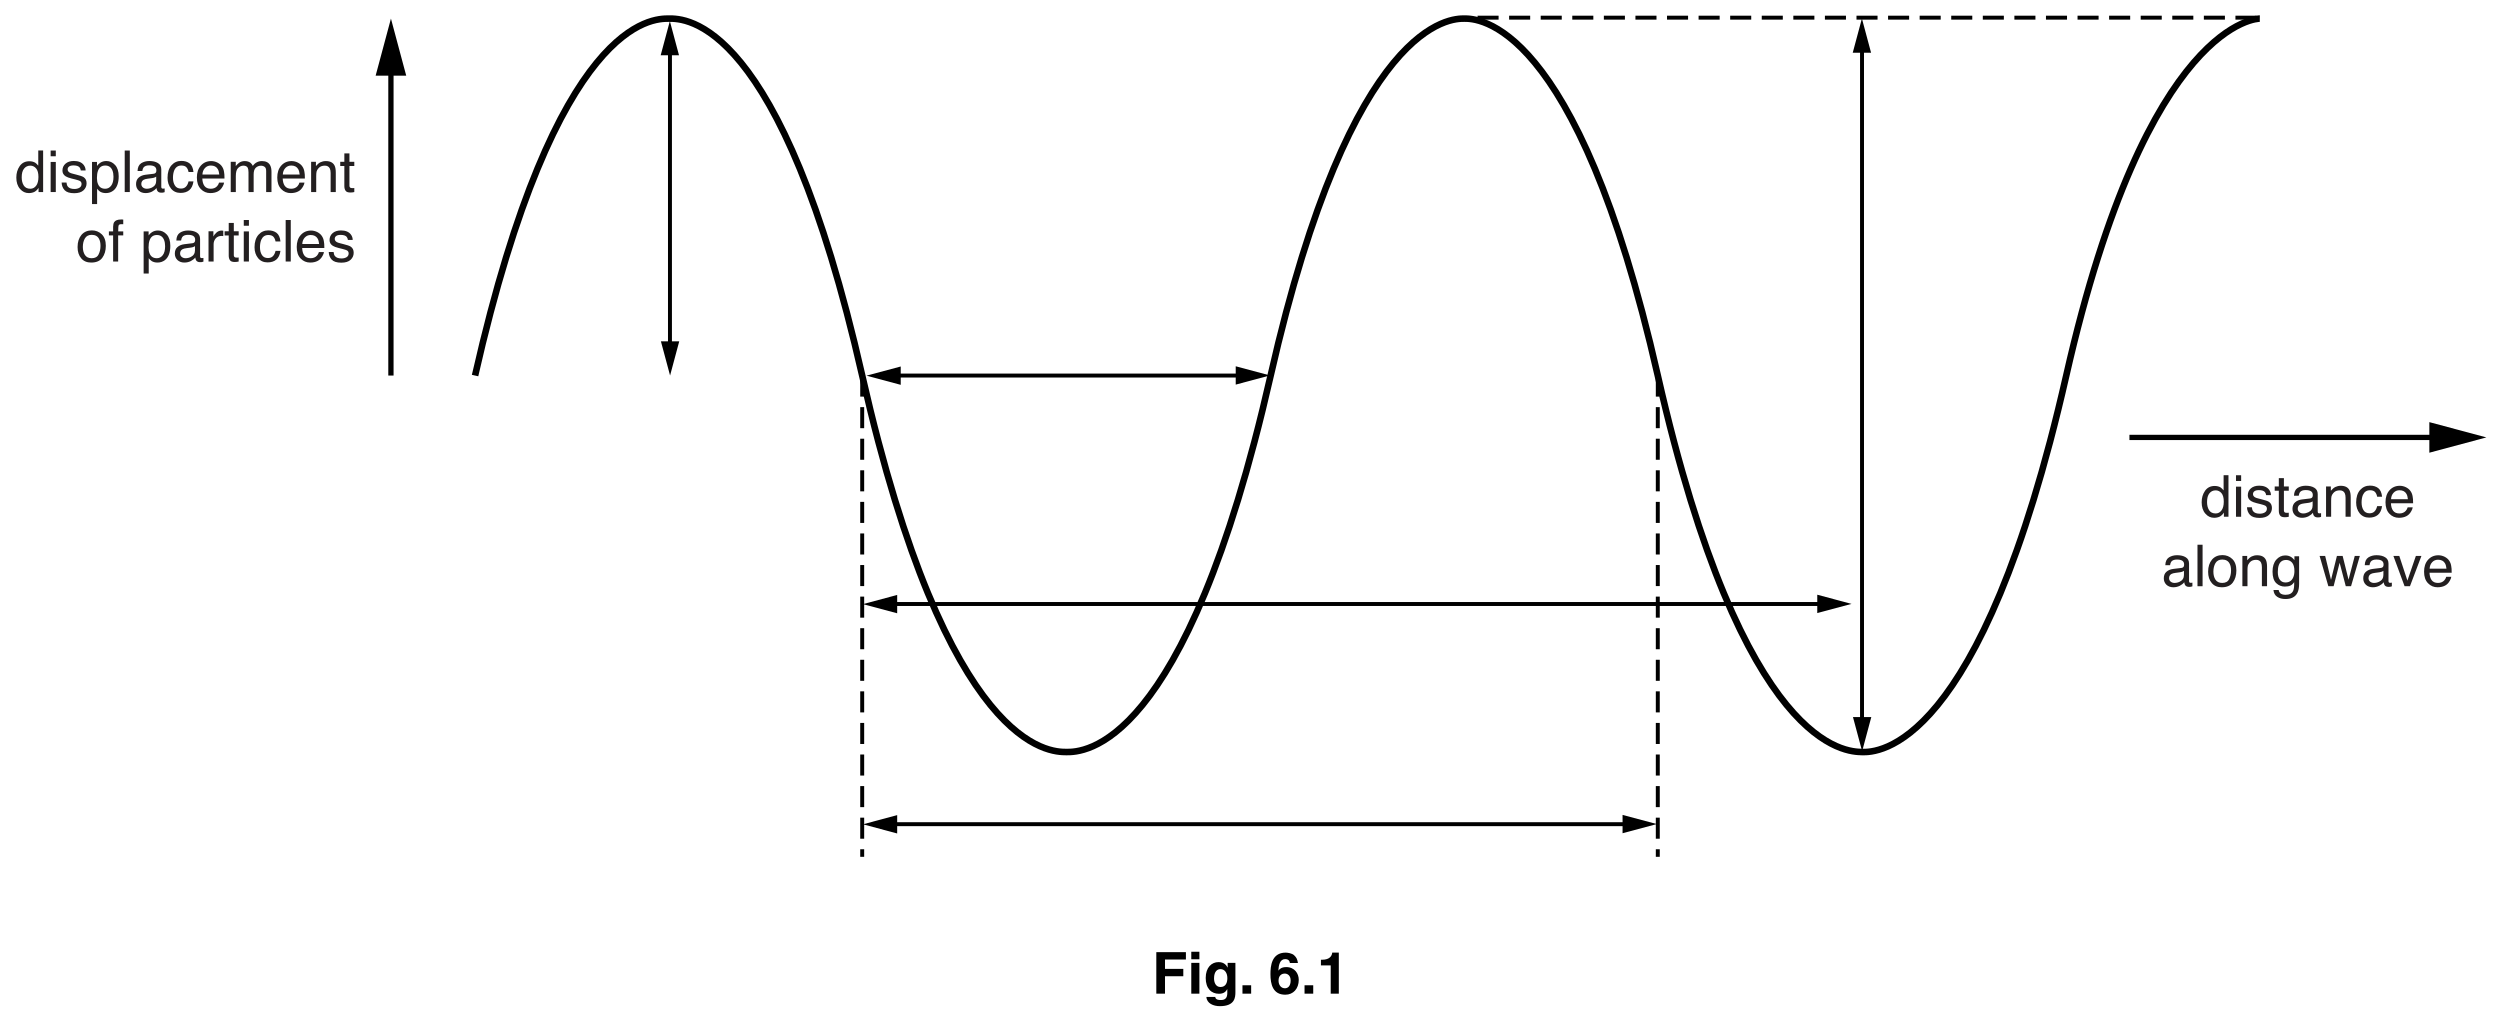
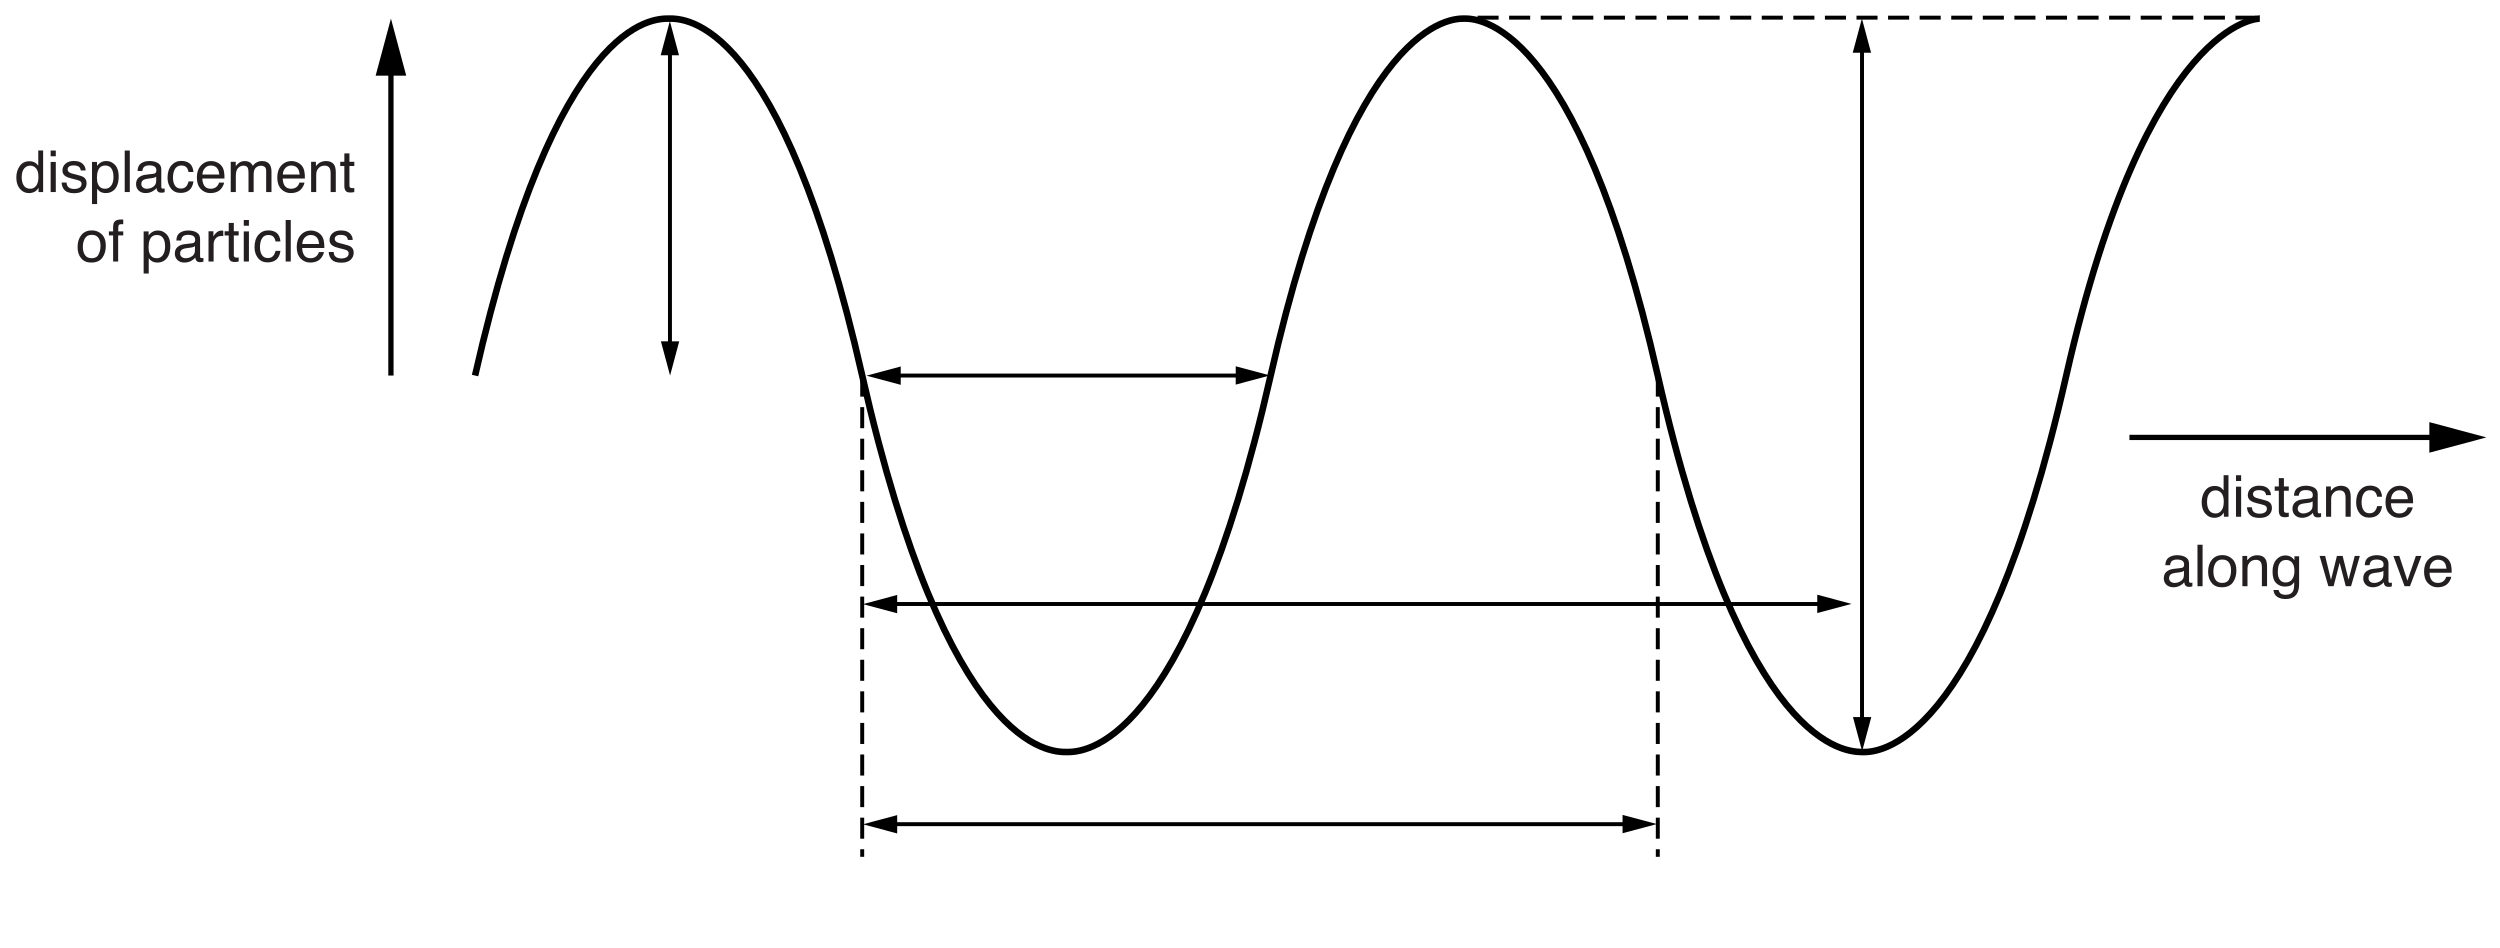
- <svg xmlns="http://www.w3.org/2000/svg" xmlns:xlink="http://www.w3.org/1999/xlink" data-id="0625_2016FM_42_q06a_fig6-1" data-width-mm="167.57" data-height-mm="68.62" data-measure="false" data-source="0625/42 FM 2016 p9" version="1.1" width="475" height="194.5" viewBox="0 0 475 194.5">
+ <svg xmlns="http://www.w3.org/2000/svg" xmlns:xlink="http://www.w3.org/1999/xlink" data-id="0625_2016FM_42_q06a_fig6-1" data-width-mm="167.57" data-height-mm="63.53" data-measure="false" data-source="0625/42 FM 2016 p9" version="1.1" width="475" height="180.098" viewBox="0 0 475 180.098">
  <defs>
    <clipPath id="clip_1">
-       <path transform="matrix(1,0,0,-1,-60,756.5)" d="M60 562H535V756.5H60Z" />
+       <path transform="matrix(1,0,0,-1,-59.999,756.499)" d="M60 576.401H535V756.5H60Z" />
    </clipPath>
    <clipPath id="clip_2">
-       <path transform="matrix(1,0,0,-1,-60,756.5)" d="M0 0H595.22V842H0Z" />
+       <path transform="matrix(1,0,0,-1,-59.999,756.499)" d="M0 0H595.22V842H0Z" />
    </clipPath>
    <path id="font_3_71" d="M.120 .255C.120 .199 .131 .152 .155 .114 .179 .076 .217 .057 .270 .057 .310 .057 .344 .075 .370 .110 .396 .145 .409 .195 .409 .261 .409 .327 .396 .376 .369 .408 .342 .440 .308 .456 .269 .456 .224 .456 .188 .439 .161 .405 .133 .371 .120 .321 .120 .255M.252 .532C.292 .532 .326 .523 .353 .507 .368 .497 .386 .480 .406 .456V.718H.490V0H.411V.072C.391 .040 .366 .017 .338 .002 .310-.011 .278-.018 .242-.018 .184-.018 .133 .005 .091 .054 .048 .103 .027 .169 .027 .250 .027 .326 .046 .392 .085 .448 .124 .504 .180 .532 .252 .532Z" />
    <path id="font_3_76" d="M.064 .520H.153V0H.064V.520M.064 .717H.153V.618H.064V.717Z" />
    <path id="font_3_86" d="M.116 .164C.119 .134 .126 .112 .138 .096 .160 .067 .199 .053 .253 .053 .286 .053 .315 .060 .339 .074 .364 .089 .376 .111 .376 .140 .376 .163 .367 .180 .347 .192 .334 .199 .309 .207 .271 .217L.202 .234C.157 .245 .124 .258 .103 .271 .065 .295 .046 .328 .046 .370 .046 .420 .064 .460 .100 .491 .135 .521 .183 .537 .244 .537 .322 .537 .379 .513 .414 .467 .436 .438 .446 .406 .446 .373H.363C.361 .392 .354 .410 .342 .426 .322 .449 .287 .460 .237 .460 .204 .460 .178 .454 .161 .441 .144 .429 .136 .412 .136 .391 .136 .369 .147 .351 .169 .337 .182 .329 .202 .322 .227 .316L.285 .301C.348 .286 .391 .271 .412 .257 .446 .234 .463 .199 .463 .151 .463 .104 .446 .064 .410 .030 .375-.003 .321-.020 .249-.020 .171-.020 .116-.002 .084 .032 .051 .068 .034 .111 .032 .164H.116M.246 .536V.536Z" />
    <path id="font_3_83" d="M.285 .057C.326 .057 .360 .074 .387 .109 .414 .143 .428 .195 .428 .264 .428 .306 .422 .342 .410 .372 .387 .430 .345 .458 .285 .458 .224 .458 .182 .428 .160 .367 .148 .334 .142 .292 .142 .242 .142 .202 .148 .167 .160 .139 .182 .084 .224 .057 .285 .057M.057 .520H.143V.451C.160 .475 .179 .493 .200 .506 .230 .526 .265 .536 .305 .536 .364 .536 .414 .513 .456 .467 .497 .422 .518 .357 .518 .272 .518 .158 .488 .076 .428 .027 .390-.003 .347-.018 .296-.018 .257-.018 .224-.009 .197 .007 .182 .016 .164 .033 .145 .057V-.208H.057V.520Z" />
    <path id="font_3_79" d="M.066 .717H.154V0H.066V.717Z" />
    <path id="font_3_68" d="M.131 .139C.131 .114 .141 .094 .159 .079 .178 .064 .200 .057 .225 .057 .256 .057 .286 .064 .315 .078 .364 .102 .388 .141 .388 .195V.266C.377 .258 .364 .252 .347 .247 .330 .243 .313 .239 .297 .238L.244 .231C.212 .227 .188 .221 .172 .212 .145 .197 .131 .172 .131 .139M.344 .316C.364 .319 .378 .327 .385 .342 .389 .350 .391 .361 .391 .376 .391 .406 .380 .427 .359 .441 .337 .455 .307 .461 .267 .461 .221 .461 .189 .449 .169 .424 .159 .410 .152 .390 .148 .363H.066C.068 .427 .089 .472 .129 .498 .169 .523 .216 .536 .269 .536 .331 .536 .381 .524 .419 .500 .457 .477 .476 .441 .476 .391V.089C.476 .080 .478 .073 .482 .067 .485 .062 .493 .059 .505 .059 .509 .059 .514 .059 .519 .060 .523 .060 .529 .061 .534 .062V-.002C.520-.006 .510-.009 .503-.010 .496-.011 .486-.011 .474-.011 .443-.011 .421-.000 .408 .020 .401 .032 .395 .048 .393 .069 .375 .045 .349 .025 .315 .007 .282-.009 .245-.018 .205-.018 .156-.018 .116-.003 .086 .025 .055 .055 .040 .092 .040 .136 .040 .185 .055 .223 .085 .249 .115 .276 .155 .293 .204 .299L.344 .316M.271 .536V.536Z" />
    <path id="font_3_70" d="M.266 .538C.325 .538 .372 .523 .409 .495 .446 .466 .469 .416 .476 .346H.391C.385 .378 .374 .405 .355 .427 .336 .448 .307 .458 .266 .458 .210 .458 .170 .431 .145 .377 .130 .341 .122 .298 .122 .246 .122 .193 .133 .149 .155 .114 .177 .078 .212 .060 .260 .060 .296 .060 .325 .071 .346 .093 .368 .115 .382 .146 .391 .184H.476C.466 .115 .442 .064 .403 .032 .364 .000 .314-.015 .253-.015 .185-.015 .130 .009 .089 .059 .049 .109 .028 .171 .028 .246 .028 .338 .051 .410 .095 .461 .140 .512 .197 .538 .266 .538M.252 .536V.536Z" />
    <path id="font_3_72" d="M.282 .535C.319 .535 .355 .526 .390 .509 .424 .491 .451 .469 .469 .441 .487 .415 .499 .384 .504 .349 .510 .325 .512 .286 .512 .233H.129C.131 .180 .143 .137 .166 .105 .190 .073 .226 .057 .275 .057 .321 .057 .358 .072 .385 .102 .401 .120 .412 .140 .418 .163H.505C.503 .143 .495 .122 .482 .099 .469 .075 .455 .056 .439 .041 .412 .015 .379-.001 .340-.010 .319-.015 .295-.018 .268-.018 .203-.018 .148 .005 .103 .052 .057 .099 .035 .166 .035 .251 .035 .335 .057 .404 .103 .456 .149 .508 .208 .535 .282 .535M.422 .303C.418 .341 .410 .372 .397 .395 .373 .437 .333 .458 .276 .458 .236 .458 .202 .444 .175 .415 .147 .385 .133 .348 .131 .303H.422M.273 .536V.536Z" />
    <path id="font_3_80" d="M.064 .523H.151V.449C.172 .474 .191 .493 .208 .505 .236 .525 .269 .535 .306 .535 .348 .535 .381 .524 .407 .504 .421 .492 .434 .475 .446 .452 .465 .480 .488 .501 .515 .514 .541 .528 .571 .535 .604 .535 .674 .535 .722 .509 .747 .458 .761 .431 .768 .394 .768 .348V0H.676V.363C.676 .398 .668 .422 .650 .435 .633 .448 .611 .455 .586 .455 .552 .455 .522 .443 .497 .420 .472 .397 .460 .358 .460 .304V0H.371V.341C.371 .377 .366 .403 .358 .419 .345 .443 .320 .456 .283 .456 .250 .456 .220 .443 .193 .417 .165 .391 .152 .345 .152 .277V0H.064V.523Z" />
    <path id="font_3_81" d="M.064 .523H.147V.449C.172 .479 .198 .501 .226 .515 .254 .528 .284 .535 .318 .535 .393 .535 .443 .509 .469 .457 .483 .429 .490 .388 .490 .335V0H.401V.329C.401 .361 .396 .387 .387 .407 .371 .439 .343 .456 .302 .456 .281 .456 .264 .453 .250 .449 .226 .442 .205 .428 .187 .406 .172 .389 .163 .371 .158 .353 .154 .334 .152 .308 .152 .274V0H.064V.523M.270 .536V.536Z" />
    <path id="font_3_87" d="M.082 .667H.170V.523H.254V.450H.170V.110C.170 .092 .177 .079 .189 .073 .196 .070 .207 .068 .223 .068 .227 .068 .232 .068 .237 .068 .242 .068 .247 .069 .254 .070V0C.244-.003 .233-.005 .222-.006 .211-.008 .200-.008 .187-.008 .146-.008 .118 .001 .104 .022 .089 .043 .082 .070 .082 .104V.450H.011V.523H.082V.667Z" />
    <path id="font_3_82" d="M.271 .057C.330 .057 .370 .079 .391 .123 .413 .167 .424 .216 .424 .270 .424 .319 .416 .359 .400 .389 .376 .437 .333 .461 .272 .461 .219 .461 .180 .441 .155 .400 .131 .359 .119 .310 .119 .252 .119 .196 .131 .150 .155 .113 .180 .076 .218 .057 .271 .057M.275 .538C.342 .538 .399 .515 .446 .470 .492 .425 .516 .359 .516 .272 .516 .188 .495 .118 .454 .063 .413 .008 .349-.018 .263-.018 .191-.018 .134 .005 .092 .054 .049 .103 .028 .168 .028 .250 .028 .338 .051 .407 .095 .460 .140 .512 .200 .538 .275 .538M.272 .536V.536Z" />
    <path id="font_3_73" d="M.086 .602C.087 .638 .094 .665 .105 .681 .125 .711 .165 .726 .224 .726 .229 .726 .235 .726 .241 .726 .247 .725 .253 .725 .261 .724V.644C.252 .644 .245 .645 .241 .645 .237 .645 .233 .645 .229 .645 .203 .645 .187 .638 .182 .625 .176 .611 .174 .576 .174 .520H.261V.451H.173V0H.086V.451H.013V.520H.086V.602Z" />
    <path id="font_3_3" d="" />
    <path id="font_3_85" d="M.066 .523H.150V.432C.157 .450 .173 .471 .200 .497 .227 .522 .258 .535 .292 .535 .294 .535 .297 .534 .301 .534 .305 .534 .311 .533 .321 .532V.439C.316 .440 .311 .441 .306 .441 .302 .442 .297 .442 .292 .442 .248 .442 .214 .428 .190 .399 .166 .370 .154 .337 .154 .300V0H.066V.523Z" />
    <clipPath id="clip_4">
-       <path transform="matrix(1,0,0,-1,-59.999,756.5)" d="M62.804 753.59H532.415V593.704H62.804Z" />
+       <path transform="matrix(1,0,0,-1,-59.999,756.499)" d="M62.804 753.59H532.415V593.704H62.804Z" />
    </clipPath>
    <path id="font_3_74" d="M.249 .532C.290 .532 .325 .522 .356 .501 .373 .490 .389 .473 .407 .451V.518H.488V.042C.488-.024 .478-.076 .458-.115 .422-.186 .353-.221 .252-.221 .196-.221 .148-.209 .110-.183 .071-.158 .050-.119 .045-.065H.135C.139-.088 .147-.106 .160-.119 .180-.138 .211-.148 .254-.148 .321-.148 .365-.124 .386-.077 .399-.049 .404 .000 .403 .072 .386 .045 .365 .025 .340 .012 .315-.000 .282-.006 .242-.006 .185-.006 .135 .013 .093 .053 .051 .093 .029 .160 .029 .253 .029 .340 .051 .409 .093 .458 .136 .507 .188 .532 .249 .532M.407 .263C.407 .328 .393 .376 .367 .407 .340 .438 .306 .454 .265 .454 .203 .454 .160 .425 .138 .367 .126 .336 .120 .295 .120 .245 .120 .187 .132 .142 .156 .111 .179 .080 .212 .065 .252 .065 .315 .065 .360 .093 .385 .150 .400 .182 .407 .220 .407 .263M.259 .536V.536Z" />
    <path id="font_3_90" d="M.104 .523 .205 .110 .307 .523H.406L.508 .113 .615 .523H.703L.551 0H.460L.354 .405 .250 0H.159L.008 .523H.104Z" />
    <path id="font_3_89" d="M.107 .523 .247 .097 .393 .523H.489L.291 0H.198L.005 .523H.107Z" />
-     <path id="font_5_20" d="M.225 .301H.541V.428H.225V.590H.586V.717H.075V0H.225V.301Z" />
-     <path id="font_5_41" d="M.068 .532V0H.208V.532H.068M.208 .724H.068V.594H.208V.724Z" />
-     <path id="font_5_39" d="M.418 .532V.452H.416C.399 .487 .360 .545 .260 .545 .143 .545 .039 .455 .039 .271 .039 .086 .140-.002 .268-.002 .352-.002 .388 .036 .410 .077L.412 .075V.011C.412-.074 .376-.110 .301-.110 .220-.110 .209-.083 .203-.056H.051C.057-.169 .173-.216 .283-.216 .545-.216 .552-.063 .552 .028V.532H.418M.183 .263C.183 .386 .241 .424 .293 .424 .371 .424 .413 .354 .413 .268 .413 .196 .389 .115 .294 .115 .211 .115 .183 .195 .183 .263Z" />
-     <path id="font_5_4" d="M.213 .145H.063V0H.213V.145Z" />
-     <path id="font_5_1" d="" />
-     <path id="font_5_12" d="M.505 .530C.492 .604 .478 .625 .439 .663 .404 .698 .323 .709 .294 .709 .048 .709 .030 .473 .030 .338 .030 .161 .072-.018 .287-.018 .424-.018 .519 .085 .519 .240 .519 .346 .449 .459 .302 .459 .223 .459 .188 .426 .169 .400L.167 .402C.172 .494 .194 .597 .284 .597 .336 .597 .362 .570 .366 .530L.505 .530M.379 .228C.379 .132 .332 .093 .281 .093 .214 .093 .170 .148 .170 .225 .170 .314 .224 .347 .277 .347 .321 .347 .379 .318 .379 .228Z" />
-     <path id="font_5_7" d="M.068 .488H.237V0H.377V.709H.263C.259 .656 .223 .586 .088 .586H.068V.488Z" />
  </defs>
  <g clip-path="url(#clip_1)">
    <g clip-path="url(#clip_2)">
      <path transform="matrix(1,0,0,-1,429.365,3.534)" stroke-width="1.25" stroke-linecap="butt" stroke-miterlimit="4" stroke-linejoin="miter" fill="none" stroke="#000000" d="M0 0C0 0-21.312 .217-36.777-67.821-53.043-139.375-72.799-139.435-75.581-139.352-78.363-139.269-98.119-139.375-114.385-67.821-129.851 .217-148.923 .005-151.162 0-153.401-.005-172.474 .217-187.94-67.821-204.206-139.375-223.71-139.366-226.744-139.352-229.777-139.338-249.281-139.375-265.547-67.821-281.013 .217-299.212 .025-302.325 0-305.225-.023-323.637 .217-339.103-67.821" />
-       <path transform="matrix(1,0,0,-1,-60,756.5)" stroke-width=".75" stroke-linecap="butt" stroke-dasharray="4,2" stroke-miterlimit="4" stroke-linejoin="miter" fill="none" stroke="#000000" d="M223.818 685.144V593.705M374.98 685.144V593.705M340.733 753.144H488.86" />
+       <path transform="matrix(1,0,0,-1,-59.999,756.499)" stroke-width=".75" stroke-linecap="butt" stroke-dasharray="4,2" stroke-miterlimit="4" stroke-linejoin="miter" fill="none" stroke="#000000" d="M223.818 685.144V593.705M374.98 685.144V593.705M340.733 753.144H488.86" />
      <path transform="matrix(1,0,0,-1,127.292,66.036)" stroke-width=".75" stroke-linecap="butt" stroke-miterlimit="4" stroke-linejoin="miter" fill="none" stroke="#000000" d="M0 0V56.721" />
      <path transform="matrix(1,0,0,-1,129.014,10.504)" d="M0 0-1.743 6.504-3.486 0" />
      <path transform="matrix(1,0,0,-1,125.571,64.847)" d="M0 0 1.743-6.504 3.486 0" />
      <path transform="matrix(1,0,0,-1,235.976,71.355)" stroke-width=".75" stroke-linecap="butt" stroke-miterlimit="4" stroke-linejoin="miter" fill="none" stroke="#000000" d="M0 0H-66.027" />
      <path transform="matrix(1,0,0,-1,171.138,69.633)" d="M0 0-6.504-1.743 0-3.486" />
      <path transform="matrix(1,0,0,-1,234.787,73.077)" d="M0 0 6.504 1.743 0 3.486" />
      <path transform="matrix(1,0,0,-1,346.468,114.760)" stroke-width=".75" stroke-linecap="butt" stroke-miterlimit="4" stroke-linejoin="miter" fill="none" stroke="#000000" d="M0 0H-177.193" />
      <path transform="matrix(1,0,0,-1,170.464,113.039)" d="M0 0-6.504-1.743 0-3.486" />
      <path transform="matrix(1,0,0,-1,345.280,116.482)" d="M0 0 6.504 1.743 0 3.486" />
      <path transform="matrix(1,0,0,-1,353.784,8.832)" stroke-width=".75" stroke-linecap="butt" stroke-miterlimit="4" stroke-linejoin="miter" fill="none" stroke="#000000" d="M0 0V-128.595" />
      <path transform="matrix(1,0,0,-1,352.062,136.238)" d="M0 0 1.743-6.504 3.486 0" />
      <path transform="matrix(1,0,0,-1,355.505,10.021)" d="M0 0-1.743 6.504-3.486 0" />
-       <path transform="matrix(1,0,0,-1,309.475,156.594)" stroke-width=".75" stroke-linecap="butt" stroke-miterlimit="4" stroke-linejoin="miter" fill="none" stroke="#000000" d="M0 0H-140.2" />
-       <path transform="matrix(1,0,0,-1,170.464,154.873)" d="M0 0-6.504-1.743 0-3.486" />
-       <path transform="matrix(1,0,0,-1,308.287,158.316)" d="M0 0 6.504 1.743 0 3.486" />
+       <path transform="matrix(1,0,0,-1,309.475,156.593)" stroke-width=".75" stroke-linecap="butt" stroke-miterlimit="4" stroke-linejoin="miter" fill="none" stroke="#000000" d="M0 0H-140.2" />
+       <path transform="matrix(1,0,0,-1,170.464,154.872)" d="M0 0-6.504-1.743 0-3.486" />
+       <path transform="matrix(1,0,0,-1,308.287,158.315)" d="M0 0 6.504 1.743 0 3.486" />
      <path transform="matrix(1,0,0,-1,74.277,71.355)" stroke-width="1" stroke-linecap="butt" stroke-miterlimit="4" stroke-linejoin="miter" fill="none" stroke="#000000" d="M0 0V58.962" />
      <path transform="matrix(1,0,0,-1,77.182,14.374)" d="M0 0-2.903 10.841-5.811 0" />
      <use data-text="d" xlink:href="#font_3_71" transform="matrix(11,0,0,-11,2.804,36.489)" fill="#231f20" />
      <use data-text="i" xlink:href="#font_3_76" transform="matrix(11,0,0,-11,8.918,36.489)" fill="#231f20" />
      <use data-text="s" xlink:href="#font_3_86" transform="matrix(11,0,0,-11,11.358,36.489)" fill="#231f20" />
      <use data-text="p" xlink:href="#font_3_83" transform="matrix(11,0,0,-11,16.855,36.489)" fill="#231f20" />
      <use data-text="l" xlink:href="#font_3_79" transform="matrix(11,0,0,-11,22.969,36.489)" fill="#231f20" />
      <use data-text="a" xlink:href="#font_3_68" transform="matrix(11,0,0,-11,25.409,36.489)" fill="#231f20" />
      <use data-text="c" xlink:href="#font_3_70" transform="matrix(11,0,0,-11,31.523,36.489)" fill="#231f20" />
      <use data-text="e" xlink:href="#font_3_72" transform="matrix(11,0,0,-11,37.021,36.489)" fill="#231f20" />
      <use data-text="m" xlink:href="#font_3_80" transform="matrix(11,0,0,-11,43.134,36.489)" fill="#231f20" />
      <use data-text="e" xlink:href="#font_3_72" transform="matrix(11,0,0,-11,52.295,36.489)" fill="#231f20" />
      <use data-text="n" xlink:href="#font_3_81" transform="matrix(11,0,0,-11,58.409,36.489)" fill="#231f20" />
      <use data-text="t" xlink:href="#font_3_87" transform="matrix(11,0,0,-11,64.523,36.489)" fill="#231f20" />
      <use data-text="o" xlink:href="#font_3_82" transform="matrix(11,0,0,-11,14.431,49.689)" fill="#231f20" />
      <use data-text="f" xlink:href="#font_3_73" transform="matrix(11,0,0,-11,20.546,49.689)" fill="#231f20" />
      <use data-text="p" xlink:href="#font_3_83" transform="matrix(11,0,0,-11,26.663,49.689)" fill="#231f20" />
      <use data-text="a" xlink:href="#font_3_68" transform="matrix(11,0,0,-11,32.778,49.689)" fill="#231f20" />
      <use data-text="r" xlink:href="#font_3_85" transform="matrix(11,0,0,-11,38.893,49.689)" fill="#231f20" />
      <use data-text="t" xlink:href="#font_3_87" transform="matrix(11,0,0,-11,42.555,49.689)" fill="#231f20" />
      <use data-text="i" xlink:href="#font_3_76" transform="matrix(11,0,0,-11,45.612,49.689)" fill="#231f20" />
      <use data-text="c" xlink:href="#font_3_70" transform="matrix(11,0,0,-11,48.052,49.689)" fill="#231f20" />
      <use data-text="l" xlink:href="#font_3_79" transform="matrix(11,0,0,-11,53.551,49.689)" fill="#231f20" />
      <use data-text="e" xlink:href="#font_3_72" transform="matrix(11,0,0,-11,55.992,49.689)" fill="#231f20" />
      <use data-text="s" xlink:href="#font_3_86" transform="matrix(11,0,0,-11,62.107,49.689)" fill="#231f20" />
-       <path transform="matrix(1,0,0,-1,463.556,83.111)" stroke-width="1" stroke-linecap="butt" stroke-miterlimit="4" stroke-linejoin="miter" fill="none" stroke="#000000" d="M0 0H-58.963" />
+       <path transform="matrix(1,0,0,-1,463.556,83.110)" stroke-width="1" stroke-linecap="butt" stroke-miterlimit="4" stroke-linejoin="miter" fill="none" stroke="#000000" d="M0 0H-58.963" />
      <g clip-path="url(#clip_4)">
        <path transform="matrix(1,0,0,-1,461.575,80.205)" d="M0 0 10.841-2.903 0-5.811" />
      </g>
      <use data-text="d" xlink:href="#font_3_71" transform="matrix(11,0,0,-11,418.019,98.184)" fill="#231f20" />
      <use data-text="i" xlink:href="#font_3_76" transform="matrix(11,0,0,-11,424.134,98.184)" fill="#231f20" />
      <use data-text="s" xlink:href="#font_3_86" transform="matrix(11,0,0,-11,426.575,98.184)" fill="#231f20" />
      <use data-text="t" xlink:href="#font_3_87" transform="matrix(11,0,0,-11,432.073,98.184)" fill="#231f20" />
      <use data-text="a" xlink:href="#font_3_68" transform="matrix(11,0,0,-11,435.130,98.184)" fill="#231f20" />
      <use data-text="n" xlink:href="#font_3_81" transform="matrix(11,0,0,-11,441.245,98.184)" fill="#231f20" />
      <use data-text="c" xlink:href="#font_3_70" transform="matrix(11,0,0,-11,447.360,98.184)" fill="#231f20" />
      <use data-text="e" xlink:href="#font_3_72" transform="matrix(11,0,0,-11,452.859,98.184)" fill="#231f20" />
      <use data-text="a" xlink:href="#font_3_68" transform="matrix(11,0,0,-11,410.682,111.384)" fill="#231f20" />
      <use data-text="l" xlink:href="#font_3_79" transform="matrix(11,0,0,-11,416.796,111.384)" fill="#231f20" />
      <use data-text="o" xlink:href="#font_3_82" transform="matrix(11,0,0,-11,419.235,111.384)" fill="#231f20" />
      <use data-text="n" xlink:href="#font_3_81" transform="matrix(11,0,0,-11,425.349,111.384)" fill="#231f20" />
      <use data-text="g" xlink:href="#font_3_74" transform="matrix(11,0,0,-11,431.463,111.384)" fill="#231f20" />
      <use data-text="w" xlink:href="#font_3_90" transform="matrix(11,0,0,-11,440.637,111.384)" fill="#231f20" />
      <use data-text="a" xlink:href="#font_3_68" transform="matrix(11,0,0,-11,448.577,111.384)" fill="#231f20" />
      <use data-text="v" xlink:href="#font_3_89" transform="matrix(11,0,0,-11,454.691,111.384)" fill="#231f20" />
      <use data-text="e" xlink:href="#font_3_72" transform="matrix(11,0,0,-11,460.188,111.384)" fill="#231f20" />
-       <use data-text="F" xlink:href="#font_5_20" transform="matrix(11,0,0,-11,218.876,188.796)" />
-       <use data-text="i" xlink:href="#font_5_41" transform="matrix(11,0,0,-11,225.597,188.796)" />
-       <use data-text="g" xlink:href="#font_5_39" transform="matrix(11,0,0,-11,228.655,188.796)" />
-       <use data-text="." xlink:href="#font_5_4" transform="matrix(11,0,0,-11,235.376,188.796)" />
-       <use data-text="6" xlink:href="#font_5_12" transform="matrix(11,0,0,-11,241.054,188.796)" />
-       <use data-text="." xlink:href="#font_5_4" transform="matrix(11,0,0,-11,247.170,188.796)" />
-       <use data-text="1" xlink:href="#font_5_7" transform="matrix(11,0,0,-11,250.228,188.796)" />
    </g>
  </g>
</svg>
